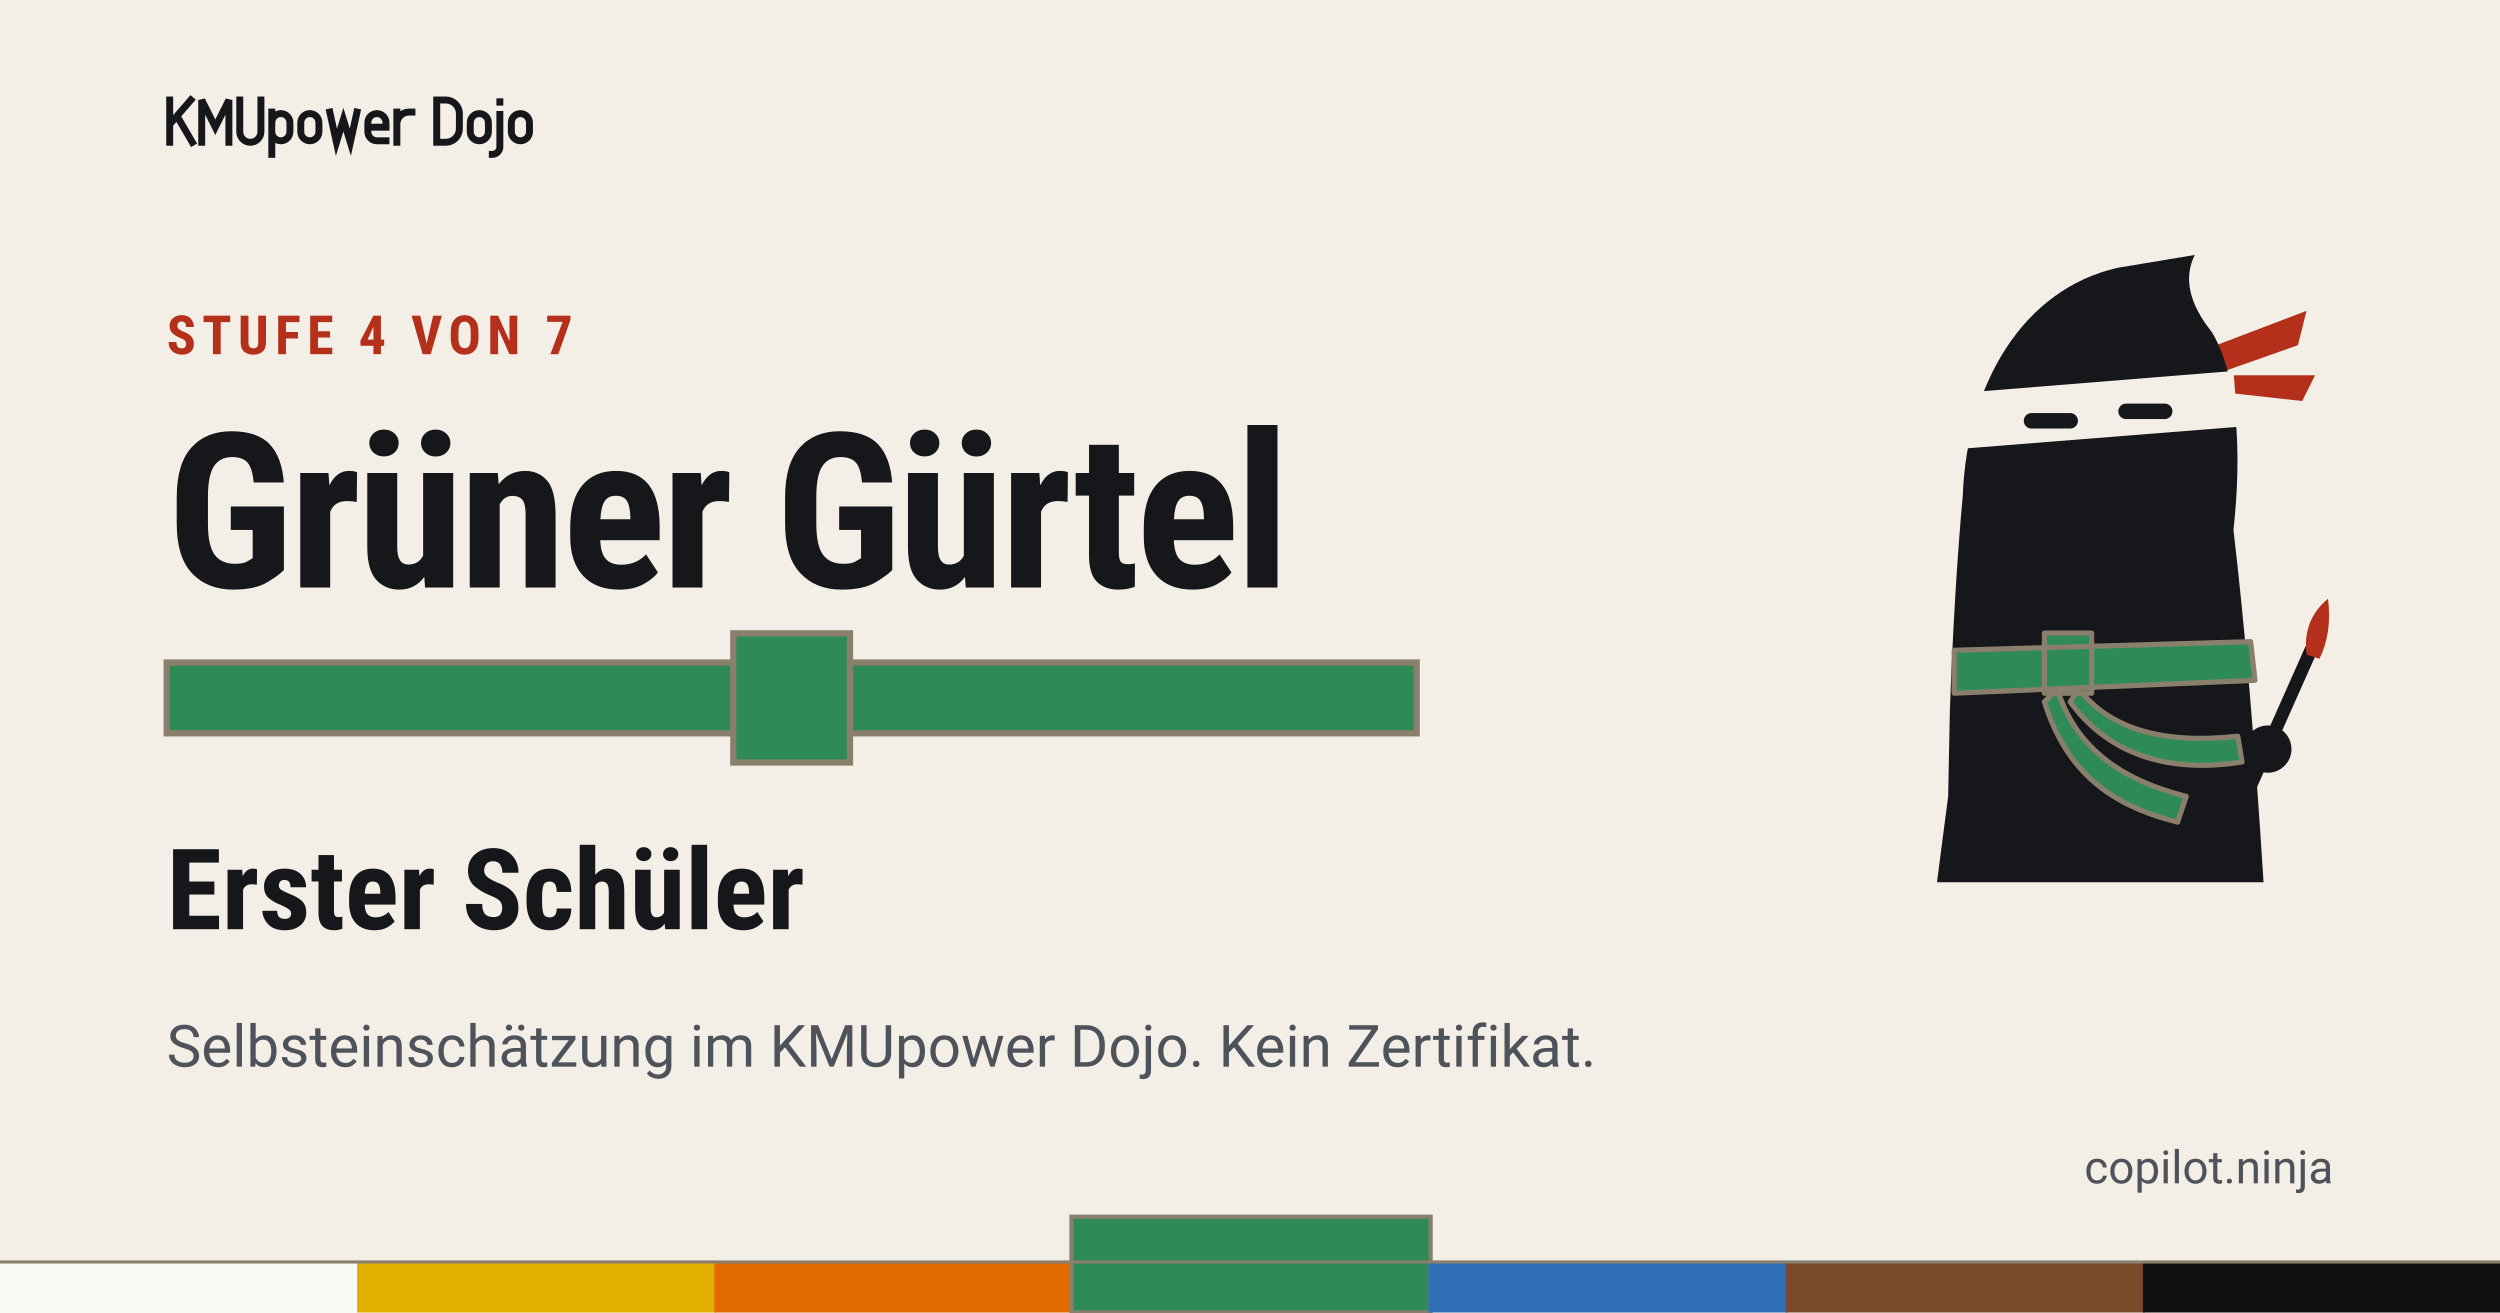
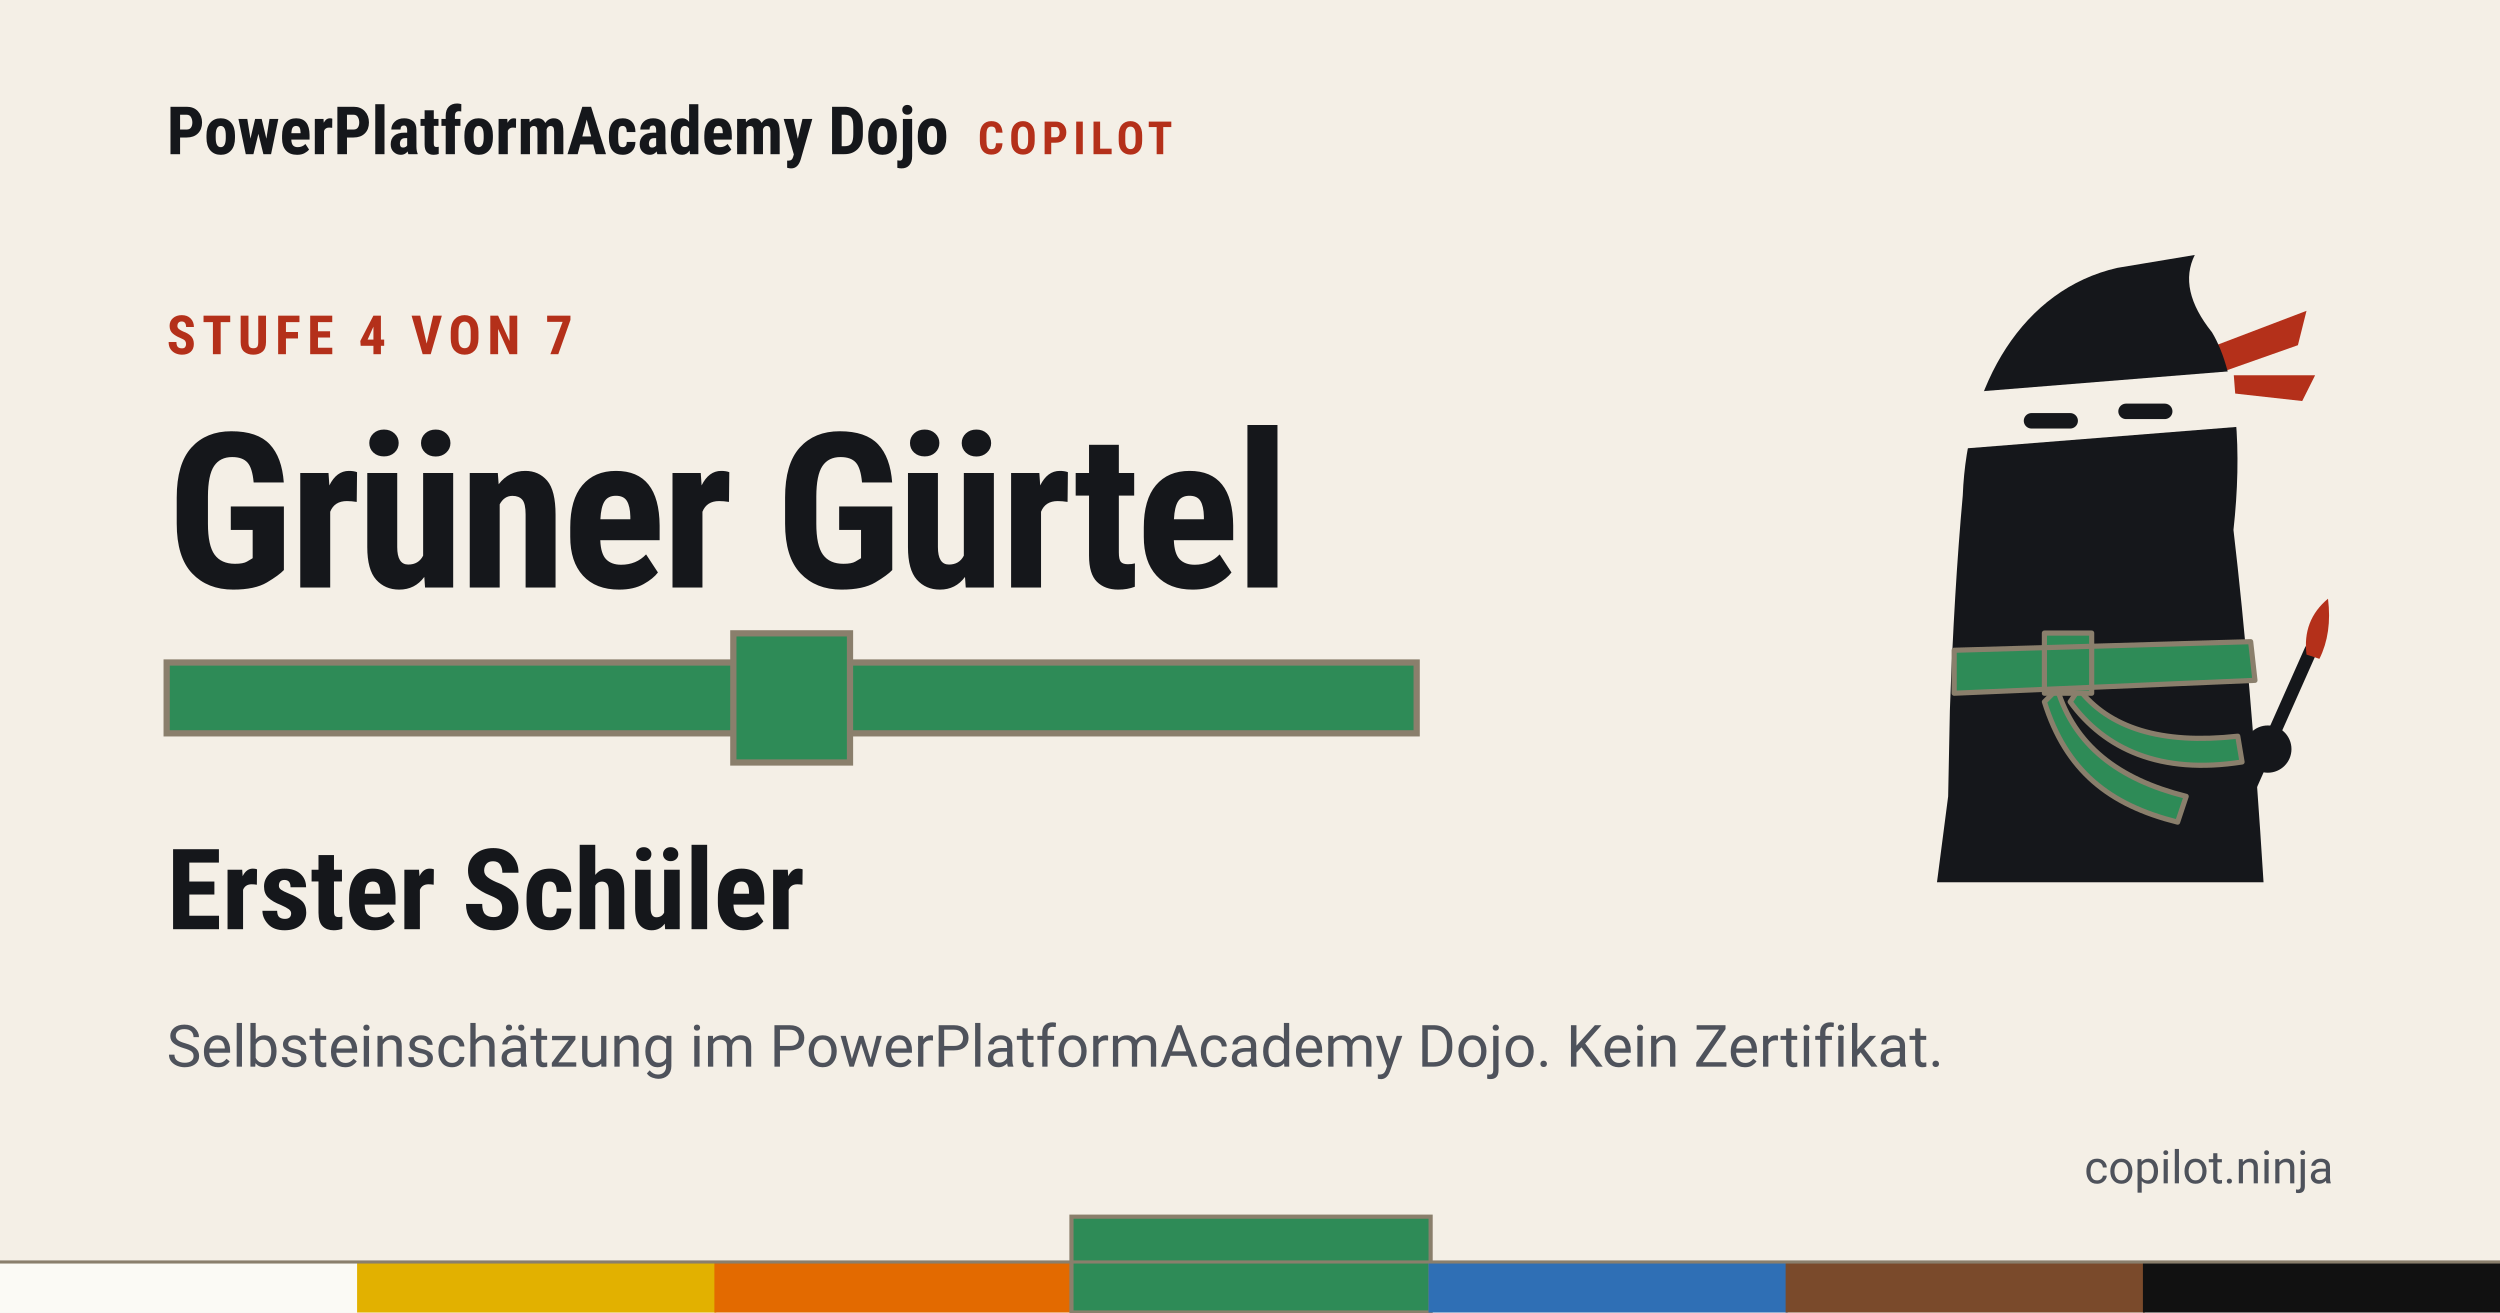
- <svg xmlns="http://www.w3.org/2000/svg" width="1200" height="630" viewBox="0 0 1200 630" role="img" aria-label="Grüner Gürtel, Erster Schüler. Selbsteinschätzung im KMUpower Dojo, kein Zertifikat.">
+ <svg xmlns="http://www.w3.org/2000/svg" width="1200" height="630" viewBox="0 0 1200 630" role="img" aria-label="Grüner Gürtel, Erster Schüler. Selbsteinschätzung im PowerPlatformAcademy Dojo, kein Zertifikat.">
  <rect width="1200" height="630" fill="#F4EFE6" />
-   <g transform="translate(80 48) scale(1.45)" fill="none" stroke="#15171B" stroke-width="2.3" stroke-linecap="square">
-     <path d="M1 0V14M8 0L1.5 7.5M3.6 5.6L8.5 14M11.6 14V0L16.1 9L20.6 0V14M24.2 0V10.5A3.5 3.5 0 0 0 31.2 10.5V0M34.8 18V4M34.8 7.5A3 3 0 0 1 40.8 7.5V10.5A3 3 0 0 1 34.8 10.5M44.4 7.5A3 3 0 0 1 50.4 7.5V10.5A3 3 0 0 1 44.4 10.5ZM54 4L56.2 14L58.5 6.5L60.8 14L63 4M66.8 9H72.6V7.5A3 3 0 0 0 66.6 7.5V10.5A3 3 0 0 0 69.6 13.5H72.6M76.2 14V4M76.2 8A4 4 0 0 1 80.2 4H81.2M89.4 0H92.4A4.5 4.5 0 0 1 96.9 4.5V9.5A4.5 4.5 0 0 1 92.4 14H89.4ZM100.5 7.5A3 3 0 0 1 106.5 7.5V10.5A3 3 0 0 1 100.5 10.5ZM110.3 4.8V15.5A2.5 2.5 0 0 1 107.8 18M110.3 0.6V0.7M114.1 7.5A3 3 0 0 1 120.1 7.5V10.5A3 3 0 0 1 114.1 10.5Z" />
-   </g>
+   <text x="80" y="74" font-family="Bahnschrift, 'Avenir Next Condensed', 'Roboto Condensed', 'Arial Narrow', sans-serif" font-stretch="condensed" font-weight="600" font-size="32" fill="#15171B">PowerPlatformAcademy Dojo<tspan font-weight="700" font-size="22" letter-spacing="2.5" fill="#B4301A" dx="14">COPILOT</tspan>
+   </text>
  <text x="80" y="170" font-family="Bahnschrift, 'Avenir Next Condensed', 'Roboto Condensed', 'Arial Narrow', sans-serif" font-weight="700" font-size="26" letter-spacing="3" fill="#B4301A">STUFE 4 VON 7</text>
  <text x="80" y="282" font-family="Bahnschrift, 'Avenir Next Condensed', 'Roboto Condensed', 'Arial Narrow', sans-serif" font-weight="700" font-size="104" letter-spacing="-2" fill="#15171B">Grüner Gürtel</text>
  <rect x="80" y="318" width="600" height="34" fill="#2E8B57" stroke="#8A7F6C" stroke-width="3" />
  <rect x="352" y="304" width="56" height="62" fill="#2E8B57" stroke="#8A7F6C" stroke-width="3" />
  <text x="80" y="446" font-family="Bahnschrift, 'Avenir Next Condensed', 'Roboto Condensed', 'Arial Narrow', sans-serif" font-weight="600" font-size="54" fill="#15171B">Erster Schüler</text>
-   <text x="80" y="512" font-family="'Segoe UI', system-ui, -apple-system, Roboto, Arial, sans-serif" font-size="28" fill="#4E525B">Selbsteinschätzung im KMUpower Dojo. Kein Zertifikat.</text>
+   <text x="80" y="512" font-family="'Segoe UI', system-ui, -apple-system, Roboto, Arial, sans-serif" font-size="28" fill="#4E525B">Selbsteinschätzung im PowerPlatformAcademy Dojo. Kein Zertifikat.</text>
  <svg x="880" y="110" width="248" height="330" viewBox="0 0 120 160">
    <style>.t-koerper{fill:#15171B}.t-gesicht{fill:#F4EFE6}.t-augen{fill:none;stroke:#15171B;stroke-width:3.6;stroke-linecap:round}.t-band,.t-pinsel-spitze{fill:#B4301A}.t-guertel,.t-guertel-enden{fill:#2E8B57;stroke:#8A7F6C;stroke-width:1.2;stroke-linejoin:round}.t-pinsel-stiel{fill:none;stroke:#15171B;stroke-width:3;stroke-linecap:round}.t-hand{fill:#15171B}.t-rolle,.t-strich{display:none}</style>
    <g class="t-figur">
      <path class="t-band" d="M89 27l21-8-2 8-17 6zM90 34h22l-3 6-18-2z" />
      <path class="t-koerper" d="M24 152l2.6-20 .4-20q1-28 3-50c1-26 14-48 36-53l18-3q-4 8 4 18c6 10 7 28 5 46q4 34 7 82z" />
      <path class="t-gesicht" d="M31 38l62-5 1 13-63 5z" />
      <path class="t-augen" d="M46 44.6h9M68 42.4h9" />
      <g class="t-rolle">
        <path class="t-rolle-blatt" d="M30 114h60v18H30z" />
        <path class="t-rolle-zeilen" d="M38 120h40M38 126h28" />
        <path class="t-rolle-enden" d="M25 111h6v24h-6zM89 111h6v24h-6z" />
      </g>
      <path class="t-guertel-enden" d="M52 107c4 13 14 21 30 25l-2 6c-16-4-26-12-31-28zM57 107c7 9 19 13 37 11l1 6c-19 3-32-3-40-14z" />
      <path class="t-guertel" d="M28 98l69-2 1 9-70 3zM49 94h11v14H49z" />
      <g class="t-pinsel">
        <path class="t-pinsel-stiel" d="M95 134l16-36" />
        <path class="t-pinsel-spitze" d="M110 99q-1-8 5-13 1 8-2 14z" />
        <circle class="t-hand" cx="101" cy="121" r="5.5" />
      </g>
      <path class="t-strich" pathLength="1" d="M24 152l2.6-20 .4-20q1-28 3-50c1-26 14-48 36-53l18-3q-4 8 4 18c6 10 7 28 5 46q4 34 7 82z" />
    </g>
  </svg>
  <text x="1120" y="568" text-anchor="end" font-family="'Segoe UI', system-ui, -apple-system, Roboto, Arial, sans-serif" font-size="22" fill="#4E525B">copilot.ninja</text>
  <rect x="0.0" y="606" width="172.4" height="24" fill="#FBFAF5" />
  <rect x="171.4" y="606" width="172.4" height="24" fill="#E2B100" />
  <rect x="342.9" y="606" width="172.4" height="24" fill="#E36A00" />
  <rect x="514.3" y="584" width="172.4" height="46" fill="#2E8B57" stroke="#8A7F6C" stroke-width="2" />
  <rect x="685.7" y="606" width="172.4" height="24" fill="#2F6FB5" />
  <rect x="857.1" y="606" width="172.4" height="24" fill="#7A4A2B" />
  <rect x="1028.6" y="606" width="172.4" height="24" fill="#111111" />
  <rect x="0" y="605" width="1200" height="1.5" fill="#8A7F6C" />
</svg>
